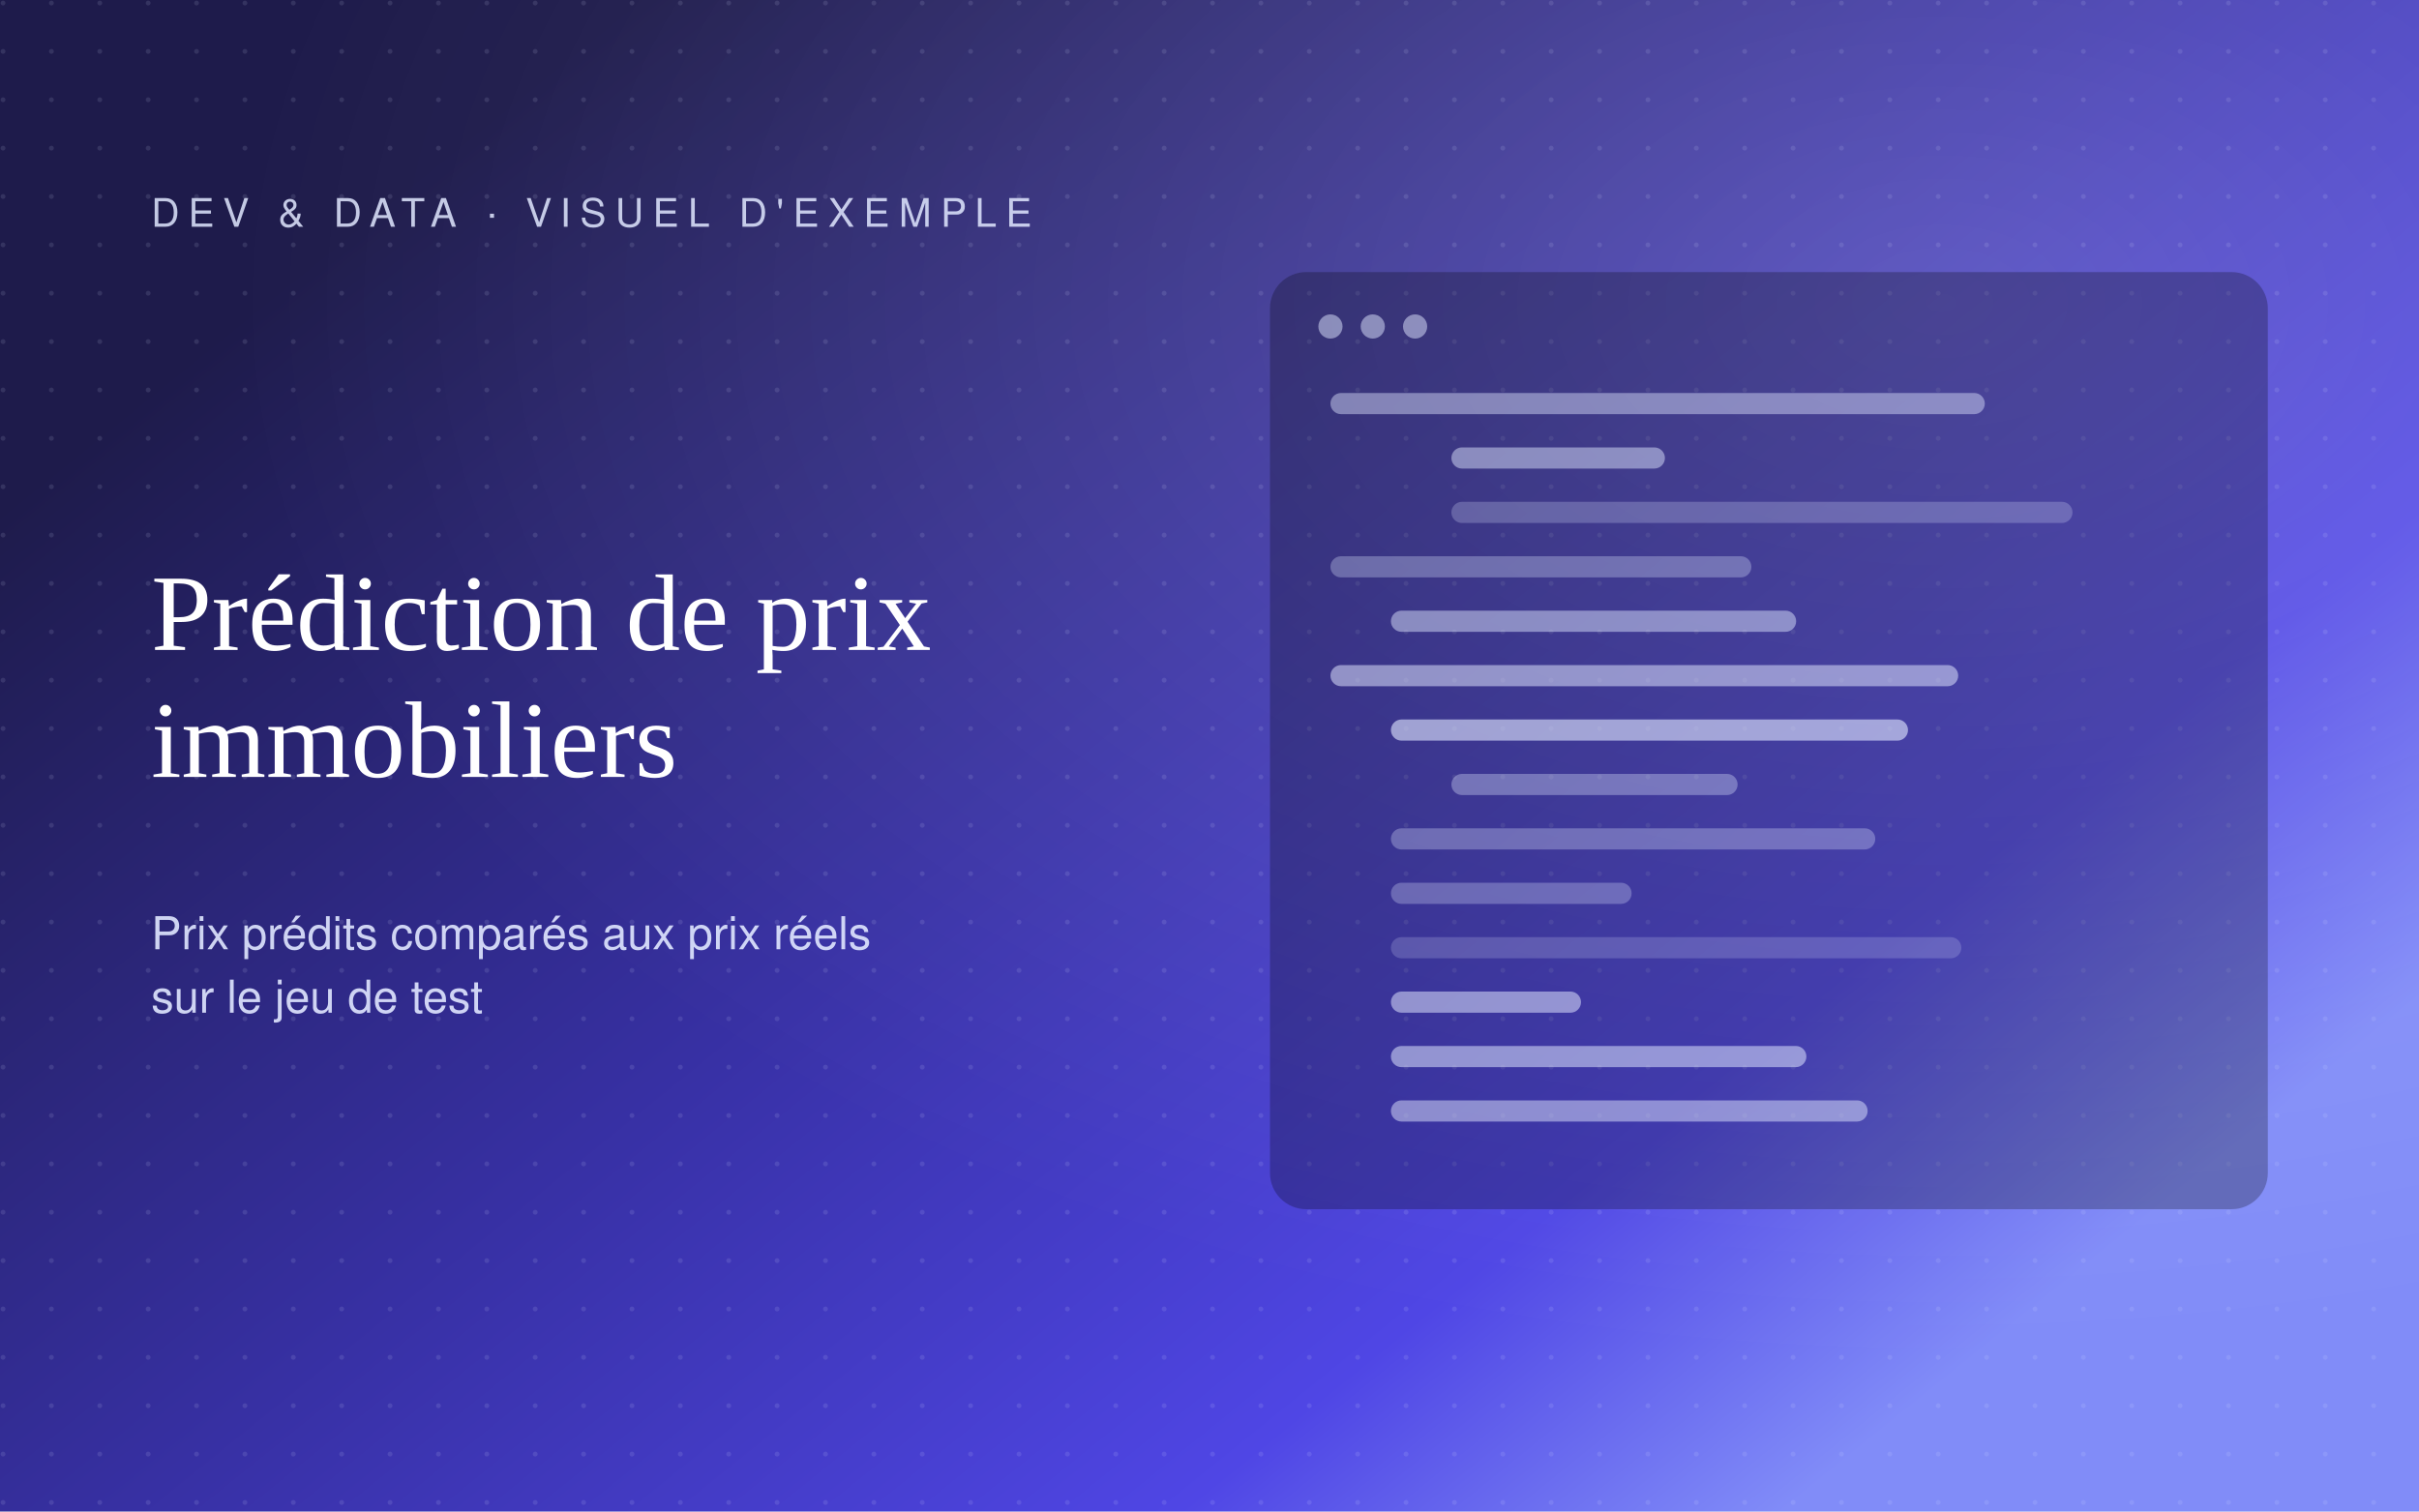
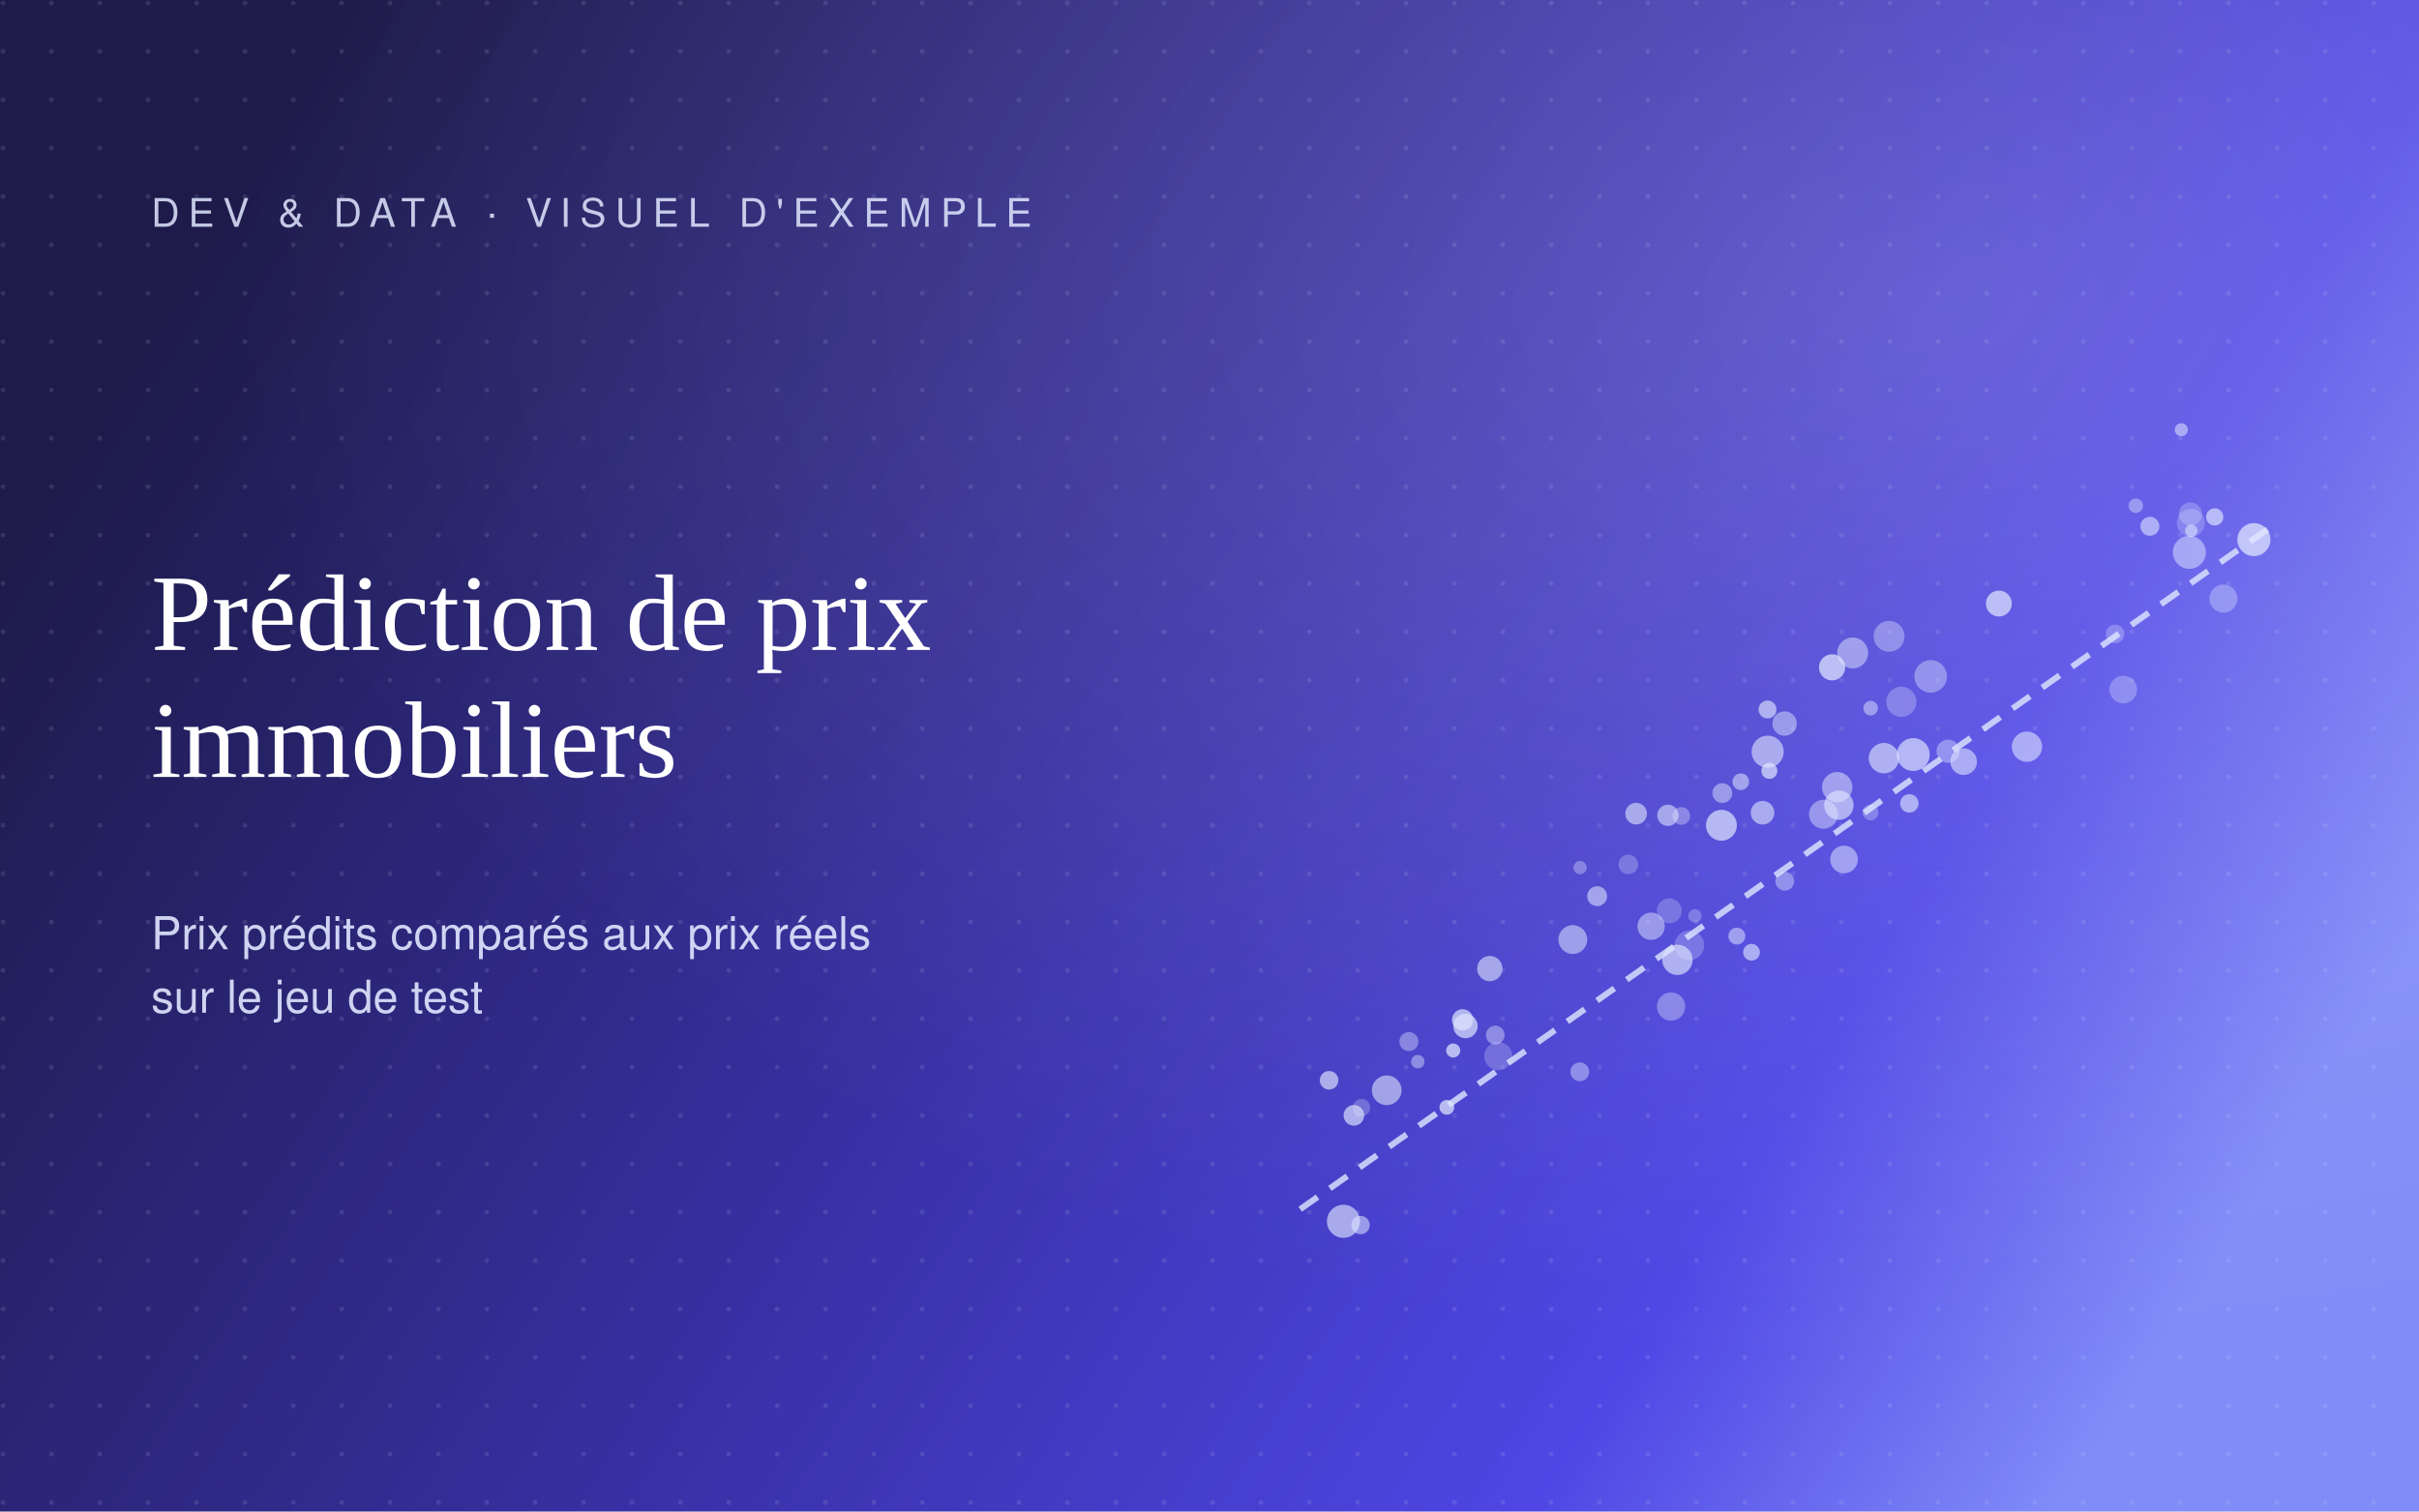
<svg xmlns="http://www.w3.org/2000/svg" width="1600" height="1000" viewBox="0 0 1600 1000" role="img" aria-label="Prédiction de prix immobiliers">
  <defs>
-     <linearGradient id="bg" gradientTransform="rotate(38 .5 .5)">
+     <linearGradient id="bg" gradientTransform="rotate(21 .5 .5)">
      <stop offset="0" stop-color="#1e1b4b" />
      <stop offset=".45" stop-color="#3730a3" />
      <stop offset=".8" stop-color="#4f46e5" />
      <stop offset="1" stop-color="#818cf8" />
    </linearGradient>
    <radialGradient id="glow" cx=".8" cy=".2" r=".7">
      <stop offset="0" stop-color="#fff" stop-opacity=".18" />
      <stop offset="1" stop-color="#fff" stop-opacity="0" />
    </radialGradient>
  </defs>
  <rect width="1600" height="1000" fill="url(#bg)" />
  <rect width="1600" height="1000" fill="url(#glow)" />
  <pattern id="g" width="32" height="32" patternUnits="userSpaceOnUse">
    <circle cx="2" cy="2" r="1.6" fill="#e0e7ff" opacity="0.12" />
  </pattern>
  <rect width="1600" height="1000" fill="url(#g)" />
-   <rect x="840" y="180" width="660" height="620" rx="24" fill="#000" opacity="0.25" />
-   <circle cx="880" cy="216" r="8" fill="#e0e7ff" opacity="0.5" />
-   <circle cx="908" cy="216" r="8" fill="#e0e7ff" opacity="0.5" />
-   <circle cx="936" cy="216" r="8" fill="#e0e7ff" opacity="0.5" />
-   <rect x="880" y="260" width="432.817" height="14" rx="7" fill="#e0e7ff" opacity="0.447" />
-   <rect x="960" y="296" width="141.23" height="14" rx="7" fill="#e0e7ff" opacity="0.48" />
-   <rect x="960" y="332" width="410.818" height="14" rx="7" fill="#e0e7ff" opacity="0.248" />
-   <rect x="880" y="368" width="278.418" height="14" rx="7" fill="#e0e7ff" opacity="0.31" />
-   <rect x="920" y="404" width="268.026" height="14" rx="7" fill="#e0e7ff" opacity="0.478" />
-   <rect x="880" y="440" width="415.219" height="14" rx="7" fill="#e0e7ff" opacity="0.525" />
-   <rect x="920" y="476" width="342.015" height="14" rx="7" fill="#e0e7ff" opacity="0.612" />
-   <rect x="960" y="512" width="189.308" height="14" rx="7" fill="#e0e7ff" opacity="0.344" />
-   <rect x="920" y="548" width="320.367" height="14" rx="7" fill="#e0e7ff" opacity="0.308" />
-   <rect x="920" y="584" width="159.206" height="14" rx="7" fill="#e0e7ff" opacity="0.292" />
-   <rect x="920" y="620" width="377.287" height="14" rx="7" fill="#e0e7ff" opacity="0.202" />
-   <rect x="920" y="656" width="125.74" height="14" rx="7" fill="#e0e7ff" opacity="0.531" />
-   <rect x="920" y="692" width="274.798" height="14" rx="7" fill="#e0e7ff" opacity="0.534" />
-   <rect x="920" y="728" width="315.306" height="14" rx="7" fill="#e0e7ff" opacity="0.493" />
+   <circle cx="1448.8" cy="340.1" r="7.7" fill="#e0e7ff" opacity="0.281" />
+   <circle cx="1257.6" cy="464.3" r="9.987" fill="#e0e7ff" opacity="0.304" />
+   <circle cx="1464.9" cy="342.0" r="5.705" fill="#e0e7ff" opacity="0.664" />
+   <circle cx="1138.6" cy="546.0" r="10.207" fill="#e0e7ff" opacity="0.684" />
+   <circle cx="1322.1" cy="399.3" r="8.571" fill="#e0e7ff" opacity="0.708" />
+   <circle cx="1180.5" cy="583.0" r="6.237" fill="#e0e7ff" opacity="0.419" />
+   <circle cx="1237.2" cy="537.5" r="5.226" fill="#e0e7ff" opacity="0.308" />
+   <circle cx="991.0" cy="698.7" r="9.297" fill="#e0e7ff" opacity="0.252" />
+   <circle cx="1404.4" cy="456.2" r="9.143" fill="#e0e7ff" opacity="0.323" />
+   <circle cx="1151.4" cy="517.2" r="5.502" fill="#e0e7ff" opacity="0.537" />
+   <circle cx="1277.0" cy="447.5" r="10.774" fill="#e0e7ff" opacity="0.409" />
+   <circle cx="1077.0" cy="571.9" r="6.517" fill="#e0e7ff" opacity="0.276" />
+   <circle cx="1448.1" cy="365.4" r="10.924" fill="#e0e7ff" opacity="0.506" />
+   <circle cx="1399.0" cy="419.4" r="6.147" fill="#e0e7ff" opacity="0.307" />
+   <circle cx="1092.1" cy="612.8" r="9.064" fill="#e0e7ff" opacity="0.488" />
+   <circle cx="1265.5" cy="499.2" r="10.87" fill="#e0e7ff" opacity="0.659" />
+   <circle cx="1206.1" cy="538.7" r="9.576" fill="#e0e7ff" opacity="0.46" />
+   <circle cx="1442.8" cy="284.3" r="4.3" fill="#e0e7ff" opacity="0.552" />
+   <circle cx="1490.8" cy="357.0" r="10.938" fill="#e0e7ff" opacity="0.719" />
+   <circle cx="1056.4" cy="592.9" r="6.593" fill="#e0e7ff" opacity="0.559" />
+   <circle cx="1112.1" cy="539.8" r="5.852" fill="#e0e7ff" opacity="0.366" />
+   <circle cx="1412.7" cy="334.6" r="4.791" fill="#e0e7ff" opacity="0.425" />
+   <circle cx="1422.0" cy="348.2" r="6.299" fill="#e0e7ff" opacity="0.579" />
+   <circle cx="899.9" cy="810.5" r="6.095" fill="#e0e7ff" opacity="0.539" />
+   <circle cx="1040.3" cy="621.6" r="9.539" fill="#e0e7ff" opacity="0.539" />
+   <circle cx="1449.4" cy="351.1" r="4.091" fill="#e0e7ff" opacity="0.566" />
+   <circle cx="1215.2" cy="520.8" r="10.047" fill="#e0e7ff" opacity="0.512" />
+   <circle cx="957.0" cy="732.6" r="4.893" fill="#e0e7ff" opacity="0.73" />
+   <circle cx="985.4" cy="640.8" r="8.388" fill="#e0e7ff" opacity="0.589" />
+   <circle cx="1104.1" cy="602.6" r="8.246" fill="#e0e7ff" opacity="0.259" />
+   <circle cx="1340.7" cy="494.0" r="10.022" fill="#e0e7ff" opacity="0.58" />
+   <circle cx="1139.2" cy="524.7" r="6.549" fill="#e0e7ff" opacity="0.483" />
+   <circle cx="1103.2" cy="539.4" r="7.057" fill="#e0e7ff" opacity="0.57" />
+   <circle cx="1298.8" cy="503.9" r="8.82" fill="#e0e7ff" opacity="0.587" />
+   <circle cx="1169.1" cy="469.4" r="5.935" fill="#e0e7ff" opacity="0.622" />
+   <circle cx="1148.8" cy="619.3" r="5.608" fill="#e0e7ff" opacity="0.526" />
+   <circle cx="1109.5" cy="635.0" r="10.048" fill="#e0e7ff" opacity="0.643" />
+   <circle cx="1165.8" cy="537.7" r="7.826" fill="#e0e7ff" opacity="0.587" />
+   <circle cx="931.9" cy="689.1" r="6.309" fill="#e0e7ff" opacity="0.407" />
+   <circle cx="1158.5" cy="630.0" r="5.538" fill="#e0e7ff" opacity="0.62" />
+   <circle cx="961.2" cy="695.0" r="4.642" fill="#e0e7ff" opacity="0.727" />
+   <circle cx="1288.5" cy="497.0" r="7.668" fill="#e0e7ff" opacity="0.411" />
+   <circle cx="1121.1" cy="605.9" r="4.419" fill="#e0e7ff" opacity="0.294" />
+   <circle cx="1211.8" cy="441.5" r="8.663" fill="#e0e7ff" opacity="0.719" />
+   <circle cx="895.5" cy="737.9" r="6.836" fill="#e0e7ff" opacity="0.659" />
+   <circle cx="1180.4" cy="478.7" r="8.077" fill="#e0e7ff" opacity="0.475" />
+   <circle cx="1249.5" cy="421.0" r="10.222" fill="#e0e7ff" opacity="0.386" />
+   <circle cx="1262.9" cy="531.5" r="6.105" fill="#e0e7ff" opacity="0.621" />
+   <circle cx="1470.6" cy="396.0" r="9.285" fill="#e0e7ff" opacity="0.348" />
+   <circle cx="1246.1" cy="501.6" r="10.048" fill="#e0e7ff" opacity="0.622" />
+   <circle cx="1170.3" cy="510.0" r="5.302" fill="#e0e7ff" opacity="0.688" />
+   <circle cx="1216.3" cy="532.7" r="9.718" fill="#e0e7ff" opacity="0.626" />
+   <circle cx="1044.9" cy="709.1" r="6.236" fill="#e0e7ff" opacity="0.432" />
+   <circle cx="900.5" cy="732.8" r="5.78" fill="#e0e7ff" opacity="0.276" />
+   <circle cx="1117.4" cy="625.4" r="9.804" fill="#e0e7ff" opacity="0.261" />
+   <circle cx="967.4" cy="674.7" r="7.028" fill="#e0e7ff" opacity="0.693" />
+   <circle cx="937.8" cy="702.4" r="4.467" fill="#e0e7ff" opacity="0.436" />
+   <circle cx="1169.2" cy="497.3" r="10.609" fill="#e0e7ff" opacity="0.596" />
+   <circle cx="1105.3" cy="665.9" r="9.371" fill="#e0e7ff" opacity="0.38" />
+   <circle cx="1082.2" cy="538.3" r="7.169" fill="#e0e7ff" opacity="0.597" />
+   <circle cx="989.0" cy="684.8" r="6.221" fill="#e0e7ff" opacity="0.422" />
+   <circle cx="888.6" cy="808.0" r="10.95" fill="#e0e7ff" opacity="0.636" />
+   <circle cx="969.3" cy="678.8" r="8.085" fill="#e0e7ff" opacity="0.689" />
+   <circle cx="917.2" cy="721.3" r="9.819" fill="#e0e7ff" opacity="0.583" />
+   <circle cx="879.1" cy="714.7" r="6.149" fill="#e0e7ff" opacity="0.656" />
+   <circle cx="1225.4" cy="432.0" r="10.233" fill="#e0e7ff" opacity="0.496" />
+   <circle cx="1045.1" cy="574.0" r="4.398" fill="#e0e7ff" opacity="0.358" />
+   <circle cx="1219.7" cy="568.6" r="9.143" fill="#e0e7ff" opacity="0.525" />
+   <circle cx="1449.1" cy="345.9" r="9.244" fill="#e0e7ff" opacity="0.252" />
+   <circle cx="1237.3" cy="468.5" r="4.838" fill="#e0e7ff" opacity="0.486" />
+   <line x1="860" y1="800" x2="1500" y2="350" stroke="#e0e7ff" stroke-width="4" stroke-dasharray="14 10" opacity="0.8" />
  <text x="100" y="150" font-family="Helvetica, Arial, sans-serif" font-size="26" letter-spacing="6" fill="#e0e7ff" opacity="0.85">DEV &amp; DATA · VISUEL D'EXEMPLE</text>
  <text x="100" y="430" font-family="Georgia, 'Times New Roman', serif" font-size="72" fill="#ffffff">Prédiction de prix</text>
  <text x="100" y="514" font-family="Georgia, 'Times New Roman', serif" font-size="72" fill="#ffffff">immobiliers</text>
  <text x="100" y="628" font-family="Helvetica, Arial, sans-serif" font-size="30" fill="#e0e7ff" opacity="0.9">Prix prédits comparés aux prix réels</text>
  <text x="100" y="670" font-family="Helvetica, Arial, sans-serif" font-size="30" fill="#e0e7ff" opacity="0.9">sur le jeu de test</text>
</svg>
